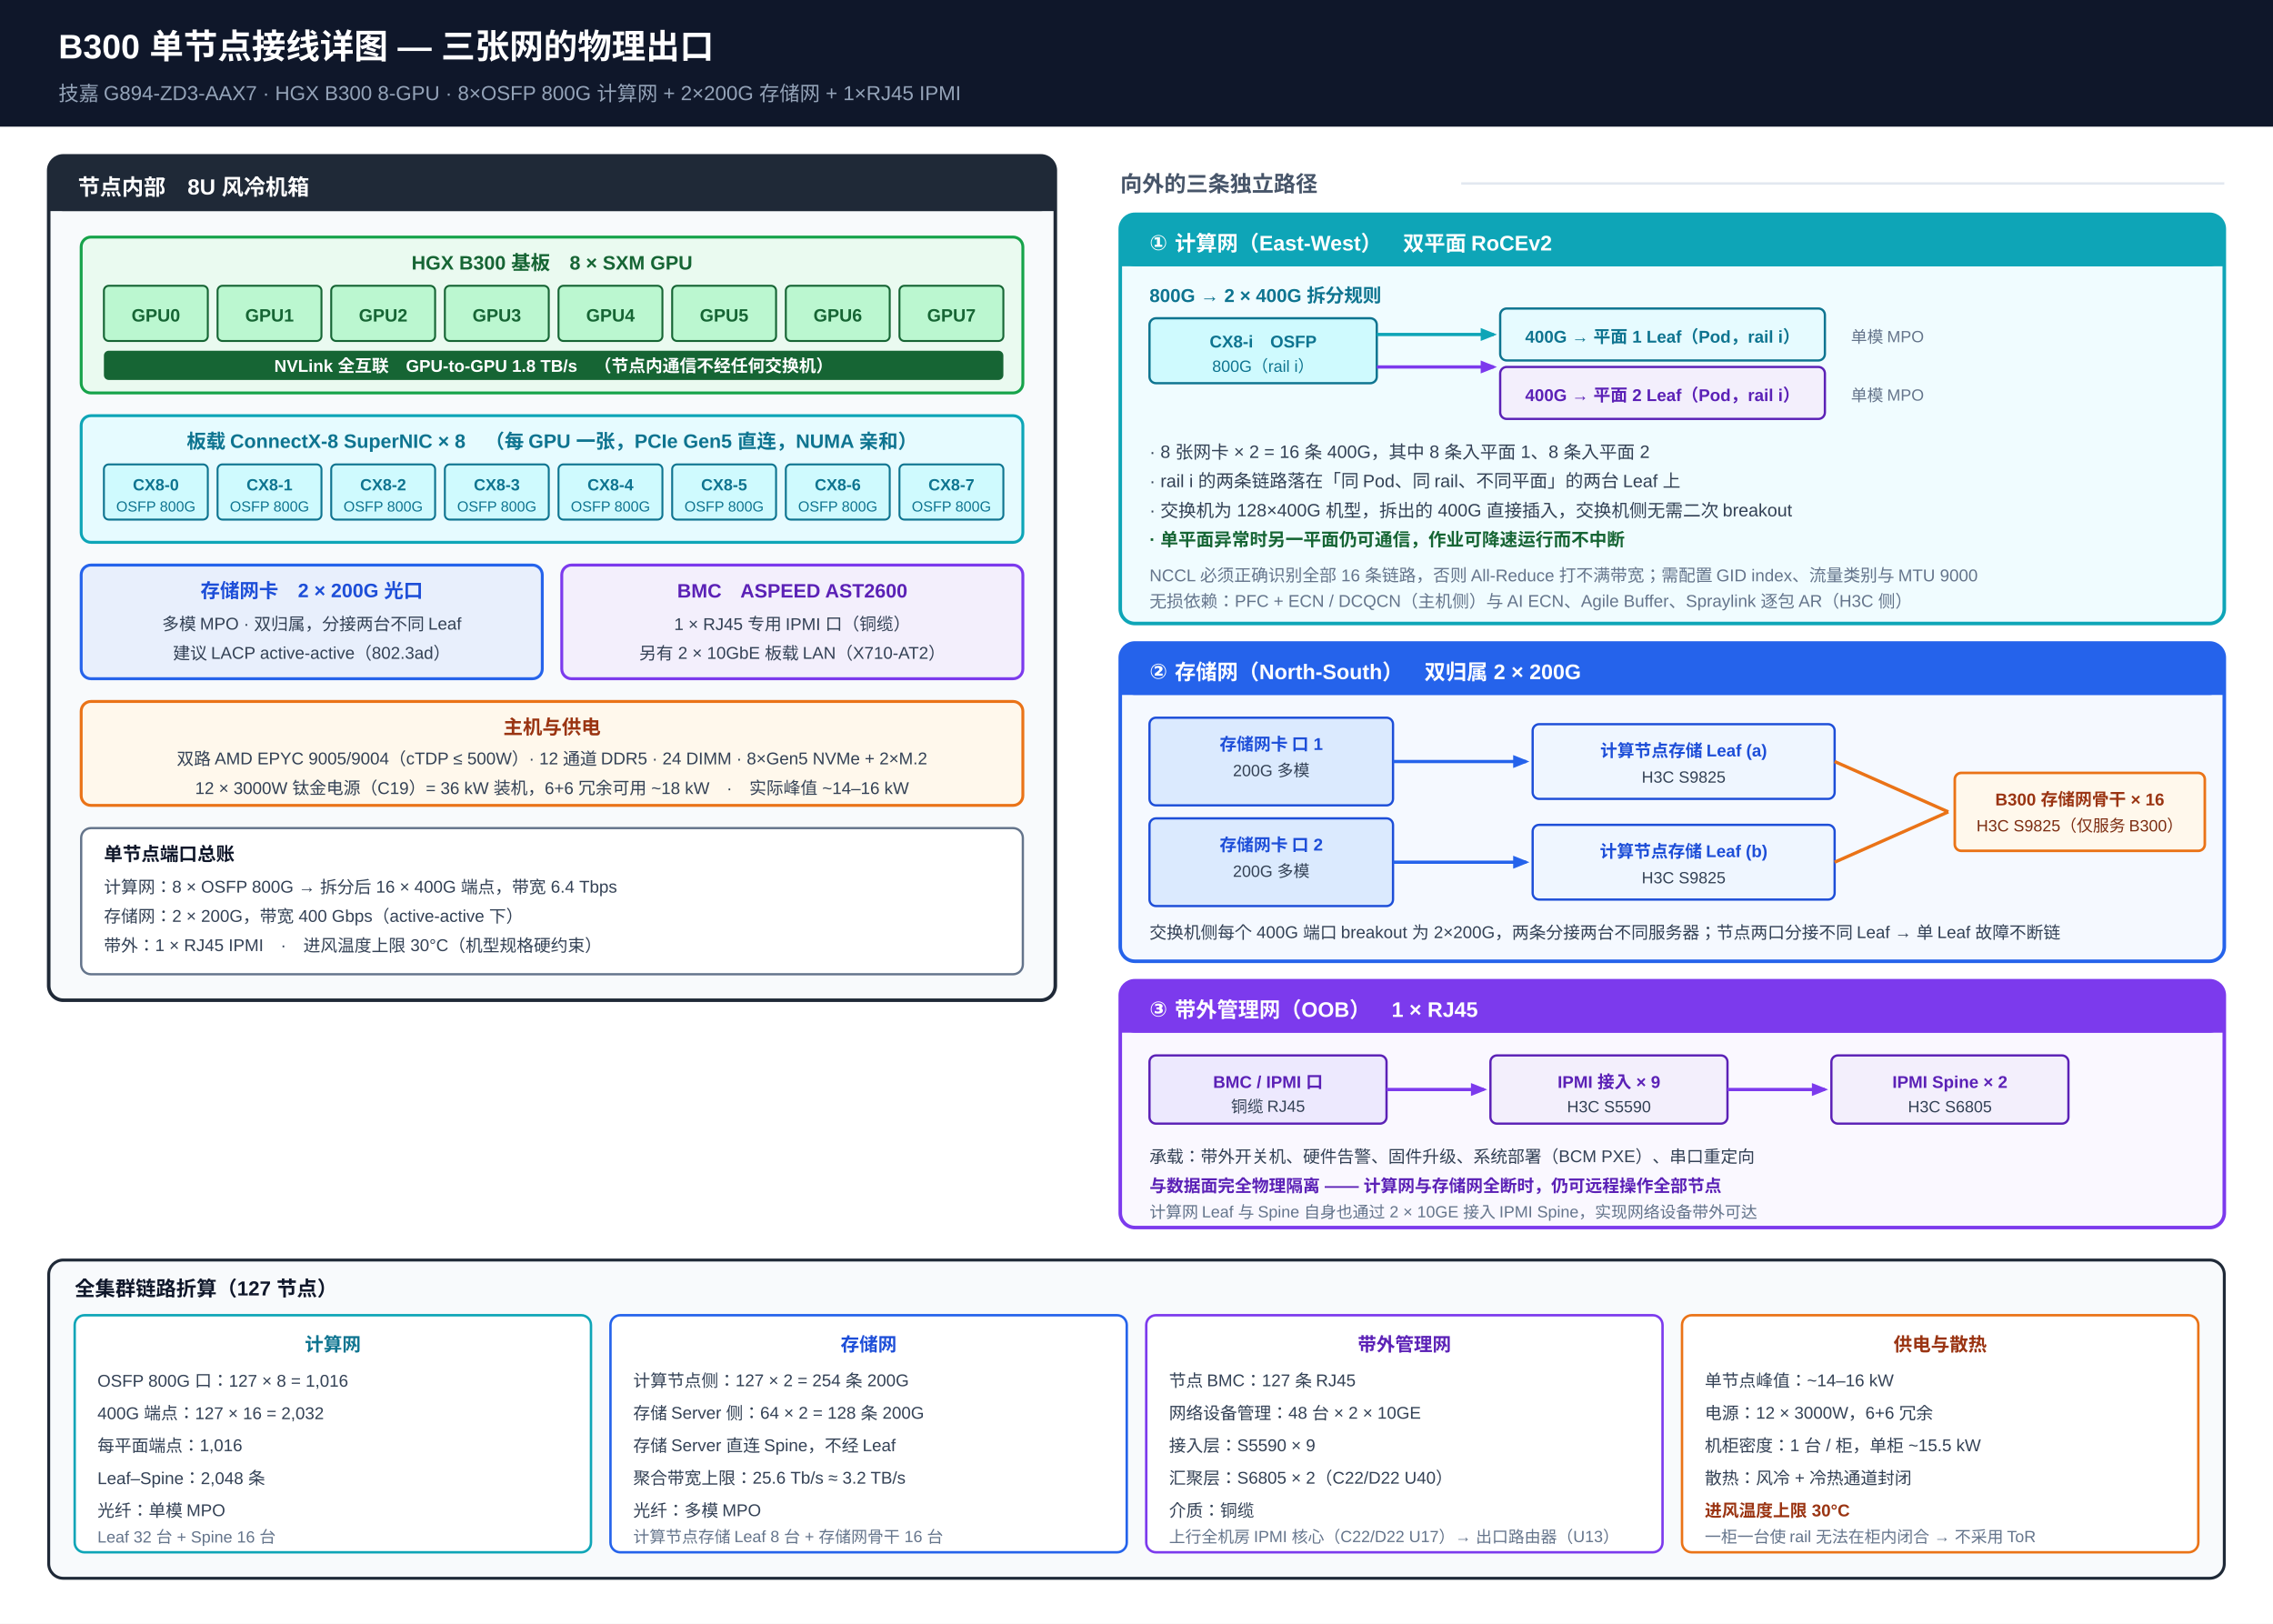
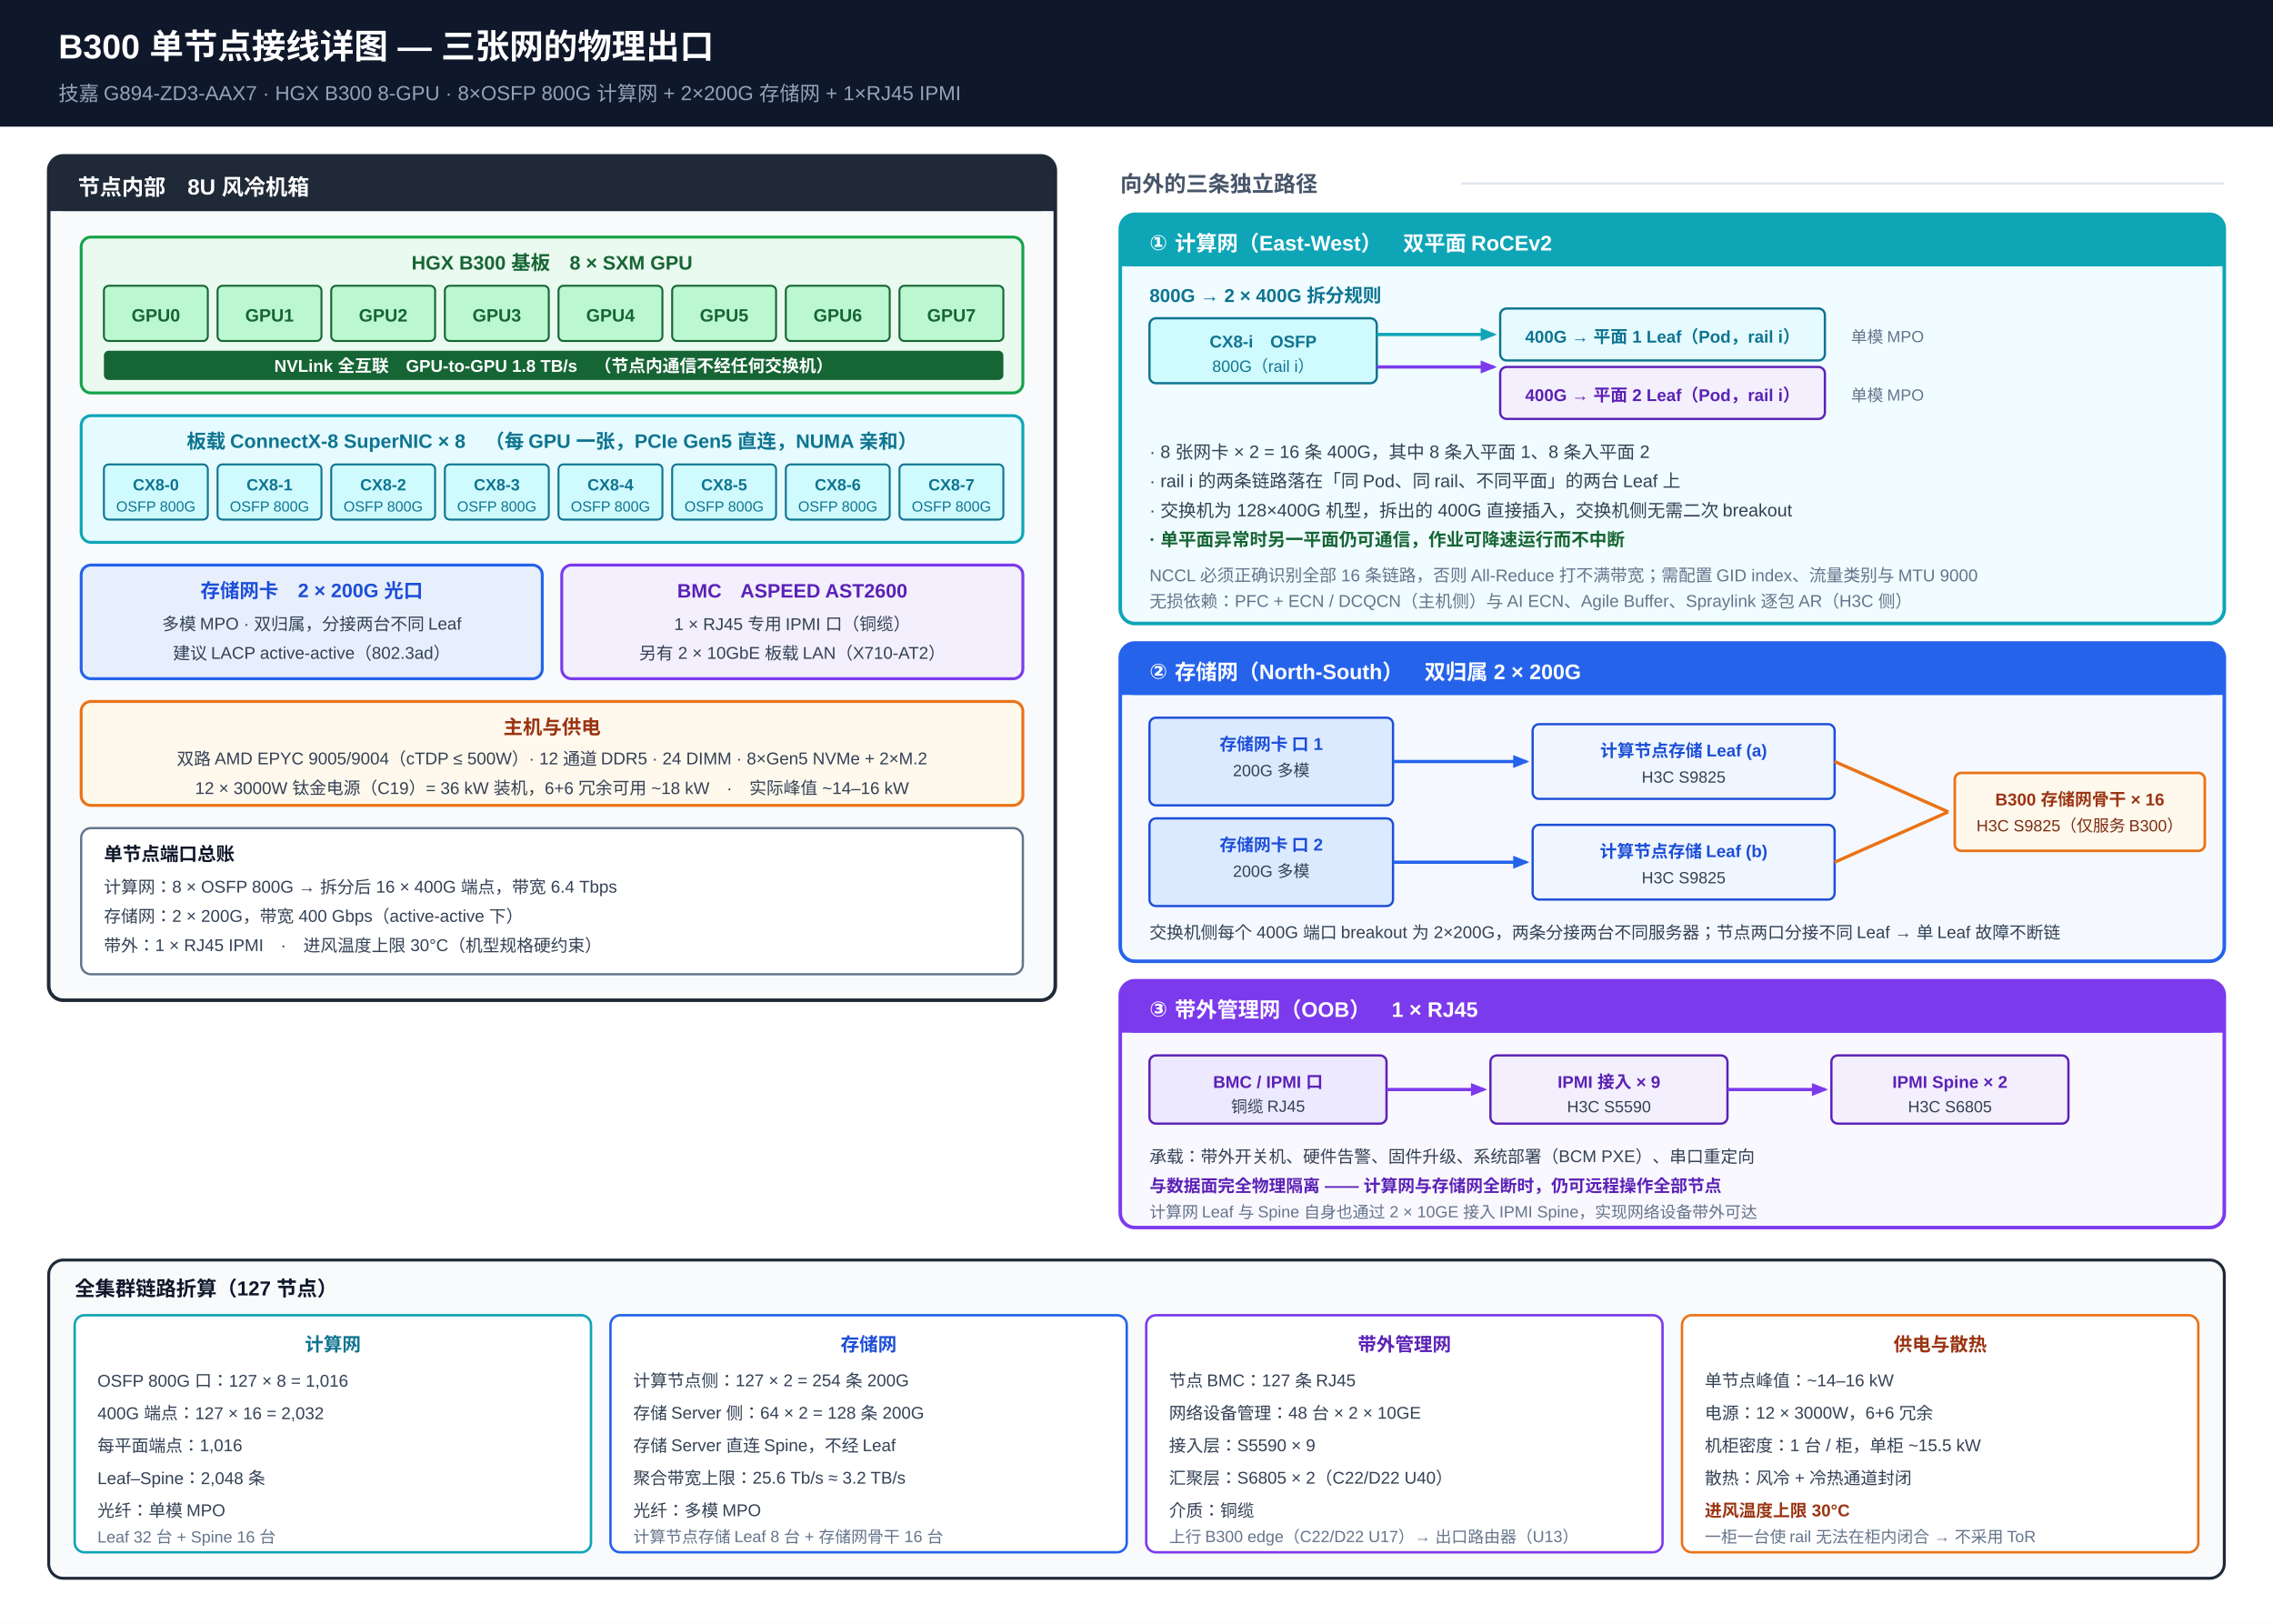
<svg xmlns="http://www.w3.org/2000/svg" viewBox="0 0 1400 1000" font-family="Segoe UI, Arial, sans-serif">
  <rect x="0" y="0" width="1400" height="1000" fill="#ffffff" />
  <rect x="0" y="0" width="1400" height="78" fill="#0f172a" />
  <text x="36" y="36" font-size="21" font-weight="700" fill="#ffffff">B300 单节点接线详图 — 三张网的物理出口</text>
  <text x="36" y="62" font-size="12.5" fill="#94a3b8">技嘉 G894-ZD3-AAX7 · HGX B300 8-GPU · 8×OSFP 800G 计算网 + 2×200G 存储网 + 1×RJ45 IPMI</text>
  <rect x="30" y="96" width="620" height="520" rx="9" fill="#f8fafc" stroke="#1f2937" stroke-width="2.2" />
  <rect x="30" y="96" width="620" height="34" rx="9" fill="#1f2937" />
  <rect x="30" y="120" width="620" height="10" fill="#1f2937" />
  <text x="48" y="120" font-size="13.5" font-weight="700" fill="#ffffff">节点内部　8U 风冷机箱</text>
  <rect x="50" y="146" width="580" height="96" rx="6" fill="#eafaf0" stroke="#16a34a" stroke-width="1.8" />
  <text x="340" y="166" font-size="12" font-weight="700" fill="#166534" text-anchor="middle">HGX B300 基板　8 × SXM GPU</text>
  <rect x="64" y="176" width="64" height="34" rx="3" fill="#bbf7d0" stroke="#166534" stroke-width="1.2" />
  <text x="96" y="198" font-size="11" font-weight="600" fill="#166534" text-anchor="middle">GPU0</text>
  <rect x="134" y="176" width="64" height="34" rx="3" fill="#bbf7d0" stroke="#166534" stroke-width="1.2" />
  <text x="166" y="198" font-size="11" font-weight="600" fill="#166534" text-anchor="middle">GPU1</text>
  <rect x="204" y="176" width="64" height="34" rx="3" fill="#bbf7d0" stroke="#166534" stroke-width="1.2" />
  <text x="236" y="198" font-size="11" font-weight="600" fill="#166534" text-anchor="middle">GPU2</text>
  <rect x="274" y="176" width="64" height="34" rx="3" fill="#bbf7d0" stroke="#166534" stroke-width="1.2" />
  <text x="306" y="198" font-size="11" font-weight="600" fill="#166534" text-anchor="middle">GPU3</text>
  <rect x="344" y="176" width="64" height="34" rx="3" fill="#bbf7d0" stroke="#166534" stroke-width="1.2" />
  <text x="376" y="198" font-size="11" font-weight="600" fill="#166534" text-anchor="middle">GPU4</text>
  <rect x="414" y="176" width="64" height="34" rx="3" fill="#bbf7d0" stroke="#166534" stroke-width="1.2" />
  <text x="446" y="198" font-size="11" font-weight="600" fill="#166534" text-anchor="middle">GPU5</text>
  <rect x="484" y="176" width="64" height="34" rx="3" fill="#bbf7d0" stroke="#166534" stroke-width="1.2" />
  <text x="516" y="198" font-size="11" font-weight="600" fill="#166534" text-anchor="middle">GPU6</text>
  <rect x="554" y="176" width="64" height="34" rx="3" fill="#bbf7d0" stroke="#166534" stroke-width="1.2" />
  <text x="586" y="198" font-size="11" font-weight="600" fill="#166534" text-anchor="middle">GPU7</text>
  <rect x="64" y="216" width="554" height="18" rx="3" fill="#166534" />
  <text x="341" y="229" font-size="10.5" font-weight="600" fill="#ffffff" text-anchor="middle">NVLink 全互联　GPU-to-GPU 1.8 TB/s　（节点内通信不经任何交换机）</text>
  <rect x="50" y="256" width="580" height="78" rx="6" fill="#e6fbff" stroke="#0ea5b7" stroke-width="1.8" />
  <text x="340" y="276" font-size="12" font-weight="700" fill="#0e7490" text-anchor="middle">板载 ConnectX-8 SuperNIC × 8　（每 GPU 一张，PCIe Gen5 直连，NUMA 亲和）</text>
  <rect x="64" y="286" width="64" height="34" rx="3" fill="#cffafe" stroke="#0e7490" stroke-width="1.2" />
  <text x="96" y="302" font-size="10" font-weight="600" fill="#0e7490" text-anchor="middle">CX8-0</text>
  <text x="96" y="315" font-size="9" fill="#0e7490" text-anchor="middle">OSFP 800G</text>
  <rect x="134" y="286" width="64" height="34" rx="3" fill="#cffafe" stroke="#0e7490" stroke-width="1.2" />
  <text x="166" y="302" font-size="10" font-weight="600" fill="#0e7490" text-anchor="middle">CX8-1</text>
  <text x="166" y="315" font-size="9" fill="#0e7490" text-anchor="middle">OSFP 800G</text>
  <rect x="204" y="286" width="64" height="34" rx="3" fill="#cffafe" stroke="#0e7490" stroke-width="1.2" />
  <text x="236" y="302" font-size="10" font-weight="600" fill="#0e7490" text-anchor="middle">CX8-2</text>
  <text x="236" y="315" font-size="9" fill="#0e7490" text-anchor="middle">OSFP 800G</text>
  <rect x="274" y="286" width="64" height="34" rx="3" fill="#cffafe" stroke="#0e7490" stroke-width="1.2" />
  <text x="306" y="302" font-size="10" font-weight="600" fill="#0e7490" text-anchor="middle">CX8-3</text>
  <text x="306" y="315" font-size="9" fill="#0e7490" text-anchor="middle">OSFP 800G</text>
  <rect x="344" y="286" width="64" height="34" rx="3" fill="#cffafe" stroke="#0e7490" stroke-width="1.2" />
  <text x="376" y="302" font-size="10" font-weight="600" fill="#0e7490" text-anchor="middle">CX8-4</text>
  <text x="376" y="315" font-size="9" fill="#0e7490" text-anchor="middle">OSFP 800G</text>
  <rect x="414" y="286" width="64" height="34" rx="3" fill="#cffafe" stroke="#0e7490" stroke-width="1.2" />
  <text x="446" y="302" font-size="10" font-weight="600" fill="#0e7490" text-anchor="middle">CX8-5</text>
  <text x="446" y="315" font-size="9" fill="#0e7490" text-anchor="middle">OSFP 800G</text>
  <rect x="484" y="286" width="64" height="34" rx="3" fill="#cffafe" stroke="#0e7490" stroke-width="1.2" />
  <text x="516" y="302" font-size="10" font-weight="600" fill="#0e7490" text-anchor="middle">CX8-6</text>
  <text x="516" y="315" font-size="9" fill="#0e7490" text-anchor="middle">OSFP 800G</text>
  <rect x="554" y="286" width="64" height="34" rx="3" fill="#cffafe" stroke="#0e7490" stroke-width="1.2" />
  <text x="586" y="302" font-size="10" font-weight="600" fill="#0e7490" text-anchor="middle">CX8-7</text>
  <text x="586" y="315" font-size="9" fill="#0e7490" text-anchor="middle">OSFP 800G</text>
  <rect x="50" y="348" width="284" height="70" rx="6" fill="#e8effc" stroke="#2563eb" stroke-width="1.8" />
  <text x="192" y="368" font-size="12" font-weight="700" fill="#1d4ed8" text-anchor="middle">存储网卡　2 × 200G 光口</text>
  <text x="192" y="388" font-size="10.5" fill="#334155" text-anchor="middle">多模 MPO · 双归属，分接两台不同 Leaf</text>
  <text x="192" y="406" font-size="10.5" fill="#334155" text-anchor="middle">建议 LACP active-active（802.3ad）</text>
  <rect x="346" y="348" width="284" height="70" rx="6" fill="#f3effc" stroke="#7c3aed" stroke-width="1.8" />
  <text x="488" y="368" font-size="12" font-weight="700" fill="#5b21b6" text-anchor="middle">BMC　ASPEED AST2600</text>
  <text x="488" y="388" font-size="10.5" fill="#334155" text-anchor="middle">1 × RJ45 专用 IPMI 口（铜缆）</text>
  <text x="488" y="406" font-size="10.5" fill="#334155" text-anchor="middle">另有 2 × 10GbE 板载 LAN（X710-AT2）</text>
  <rect x="50" y="432" width="580" height="64" rx="6" fill="#fff8ec" stroke="#ea7317" stroke-width="1.8" />
  <text x="340" y="452" font-size="12" font-weight="700" fill="#9a3412" text-anchor="middle">主机与供电</text>
  <text x="340" y="471" font-size="10.5" fill="#334155" text-anchor="middle">双路 AMD EPYC 9005/9004（cTDP ≤ 500W）· 12 通道 DDR5 · 24 DIMM · 8×Gen5 NVMe + 2×M.2</text>
  <text x="340" y="489" font-size="10.5" fill="#334155" text-anchor="middle">12 × 3000W 钛金电源（C19）= 36 kW 装机，6+6 冗余可用 ~18 kW　·　实际峰值 ~14–16 kW</text>
  <rect x="50" y="510" width="580" height="90" rx="6" fill="#ffffff" stroke="#64748b" stroke-width="1.4" />
  <text x="64" y="530" font-size="11.5" font-weight="700" fill="#0f172a">单节点端口总账</text>
  <text x="64" y="550" font-size="10.5" fill="#334155">计算网：8 × OSFP 800G → 拆分后 16 × 400G 端点，带宽 6.4 Tbps</text>
  <text x="64" y="568" font-size="10.5" fill="#334155">存储网：2 × 200G，带宽 400 Gbps（active-active 下）</text>
  <text x="64" y="586" font-size="10.5" fill="#334155">带外：1 × RJ45 IPMI　·　进风温度上限 30°C（机型规格硬约束）</text>
  <text x="690" y="118" font-size="13.5" font-weight="700" fill="#475569">向外的三条独立路径</text>
  <line x1="900" y1="113" x2="1370" y2="113" stroke="#e2e8f0" stroke-width="1.5" />
  <rect x="690" y="132" width="680" height="252" rx="9" fill="#f0fcff" stroke="#0ea5b7" stroke-width="2.2" />
  <rect x="690" y="132" width="680" height="32" rx="9" fill="#0ea5b7" />
  <rect x="690" y="154" width="680" height="10" fill="#0ea5b7" />
  <text x="708" y="154" font-size="13" font-weight="700" fill="#ffffff">① 计算网（East-West）　双平面 RoCEv2</text>
  <text x="708" y="186" font-size="11.5" font-weight="700" fill="#0e7490">800G → 2 × 400G 拆分规则</text>
  <rect x="708" y="196" width="140" height="40" rx="4" fill="#cffafe" stroke="#0e7490" stroke-width="1.4" />
  <text x="778" y="214" font-size="10.5" font-weight="600" fill="#0e7490" text-anchor="middle">CX8-i　OSFP</text>
  <text x="778" y="229" font-size="10" fill="#0e7490" text-anchor="middle">800G（rail i）</text>
  <line x1="848" y1="206" x2="920" y2="206" stroke="#0ea5b7" stroke-width="2" />
  <path d="M 912 202 L 922 206 L 912 210 Z" fill="#0ea5b7" />
  <line x1="848" y1="226" x2="920" y2="226" stroke="#7c3aed" stroke-width="2" />
  <path d="M 912 222 L 922 226 L 912 230 Z" fill="#7c3aed" />
  <rect x="924" y="190" width="200" height="32" rx="4" fill="#e6fbff" stroke="#0e7490" stroke-width="1.4" />
  <text x="1024" y="211" font-size="10.5" font-weight="600" fill="#0e7490" text-anchor="middle">400G → 平面 1 Leaf（Pod，rail i）</text>
  <rect x="924" y="226" width="200" height="32" rx="4" fill="#f3effc" stroke="#5b21b6" stroke-width="1.4" />
  <text x="1024" y="247" font-size="10.5" font-weight="600" fill="#5b21b6" text-anchor="middle">400G → 平面 2 Leaf（Pod，rail i）</text>
  <text x="1140" y="211" font-size="10" fill="#64748b">单模 MPO</text>
  <text x="1140" y="247" font-size="10" fill="#64748b">单模 MPO</text>
  <text x="708" y="282" font-size="11" fill="#334155">· 8 张网卡 × 2 = 16 条 400G，其中 8 条入平面 1、8 条入平面 2</text>
  <text x="708" y="300" font-size="11" fill="#334155">· rail i 的两条链路落在「同 Pod、同 rail、不同平面」的两台 Leaf 上</text>
  <text x="708" y="318" font-size="11" fill="#334155">· 交换机为 128×400G 机型，拆出的 400G 直接插入，交换机侧无需二次 breakout</text>
  <text x="708" y="336" font-size="11" font-weight="600" fill="#166534">· 单平面异常时另一平面仍可通信，作业可降速运行而不中断</text>
  <text x="708" y="358" font-size="10.5" fill="#64748b">NCCL 必须正确识别全部 16 条链路，否则 All-Reduce 打不满带宽；需配置 GID index、流量类别与 MTU 9000</text>
  <text x="708" y="374" font-size="10.5" fill="#64748b">无损依赖：PFC + ECN / DCQCN（主机侧）与 AI ECN、Agile Buffer、Spraylink 逐包 AR（H3C 侧）</text>
  <rect x="690" y="396" width="680" height="196" rx="9" fill="#f5f9ff" stroke="#2563eb" stroke-width="2.2" />
  <rect x="690" y="396" width="680" height="32" rx="9" fill="#2563eb" />
  <rect x="690" y="418" width="680" height="10" fill="#2563eb" />
  <text x="708" y="418" font-size="13" font-weight="700" fill="#ffffff">② 存储网（North-South）　双归属 2 × 200G</text>
  <rect x="708" y="442" width="150" height="54" rx="4" fill="#dbeafe" stroke="#1d4ed8" stroke-width="1.4" />
  <text x="783" y="462" font-size="10.5" font-weight="600" fill="#1d4ed8" text-anchor="middle">存储网卡 口 1</text>
  <text x="783" y="478" font-size="10" fill="#334155" text-anchor="middle">200G 多模</text>
  <rect x="708" y="504" width="150" height="54" rx="4" fill="#dbeafe" stroke="#1d4ed8" stroke-width="1.4" />
  <text x="783" y="524" font-size="10.5" font-weight="600" fill="#1d4ed8" text-anchor="middle">存储网卡 口 2</text>
  <text x="783" y="540" font-size="10" fill="#334155" text-anchor="middle">200G 多模</text>
  <line x1="858" y1="469" x2="940" y2="469" stroke="#2563eb" stroke-width="2" />
  <path d="M 932 465 L 942 469 L 932 473 Z" fill="#2563eb" />
  <line x1="858" y1="531" x2="940" y2="531" stroke="#2563eb" stroke-width="2" />
  <path d="M 932 527 L 942 531 L 932 535 Z" fill="#2563eb" />
  <rect x="944" y="446" width="186" height="46" rx="4" fill="#eff6ff" stroke="#1d4ed8" stroke-width="1.4" />
  <text x="1037" y="466" font-size="10.5" font-weight="600" fill="#1d4ed8" text-anchor="middle">计算节点存储 Leaf (a)</text>
  <text x="1037" y="482" font-size="10" fill="#334155" text-anchor="middle">H3C S9825</text>
  <rect x="944" y="508" width="186" height="46" rx="4" fill="#eff6ff" stroke="#1d4ed8" stroke-width="1.4" />
  <text x="1037" y="528" font-size="10.5" font-weight="600" fill="#1d4ed8" text-anchor="middle">计算节点存储 Leaf (b)</text>
  <text x="1037" y="544" font-size="10" fill="#334155" text-anchor="middle">H3C S9825</text>
  <line x1="1130" y1="469" x2="1200" y2="500" stroke="#ea7317" stroke-width="2" />
  <line x1="1130" y1="531" x2="1200" y2="500" stroke="#ea7317" stroke-width="2" />
  <rect x="1204" y="476" width="154" height="48" rx="4" fill="#fff8ec" stroke="#ea7317" stroke-width="1.6" />
  <text x="1281" y="496" font-size="10.5" font-weight="700" fill="#9a3412" text-anchor="middle">B300 存储网骨干 × 16</text>
  <text x="1281" y="512" font-size="10" fill="#7c2d12" text-anchor="middle">H3C S9825（仅服务 B300）</text>
  <text x="708" y="578" font-size="10.5" fill="#334155">交换机侧每个 400G 端口 breakout 为 2×200G，两条分接两台不同服务器；节点两口分接不同 Leaf → 单 Leaf 故障不断链</text>
  <rect x="690" y="604" width="680" height="152" rx="9" fill="#faf8ff" stroke="#7c3aed" stroke-width="2.2" />
  <rect x="690" y="604" width="680" height="32" rx="9" fill="#7c3aed" />
  <rect x="690" y="626" width="680" height="10" fill="#7c3aed" />
  <text x="708" y="626" font-size="13" font-weight="700" fill="#ffffff">③ 带外管理网（OOB）　1 × RJ45</text>
  <rect x="708" y="650" width="146" height="42" rx="4" fill="#ede9fe" stroke="#5b21b6" stroke-width="1.4" />
  <text x="781" y="670" font-size="10.5" font-weight="600" fill="#5b21b6" text-anchor="middle">BMC / IPMI 口</text>
  <text x="781" y="685" font-size="10" fill="#334155" text-anchor="middle">铜缆 RJ45</text>
  <line x1="854" y1="671" x2="914" y2="671" stroke="#7c3aed" stroke-width="2" />
  <path d="M 906 667 L 916 671 L 906 675 Z" fill="#7c3aed" />
  <rect x="918" y="650" width="146" height="42" rx="4" fill="#f3effc" stroke="#5b21b6" stroke-width="1.4" />
  <text x="991" y="670" font-size="10.5" font-weight="600" fill="#5b21b6" text-anchor="middle">IPMI 接入 × 9</text>
  <text x="991" y="685" font-size="10" fill="#334155" text-anchor="middle">H3C S5590</text>
  <line x1="1064" y1="671" x2="1124" y2="671" stroke="#7c3aed" stroke-width="2" />
  <path d="M 1116 667 L 1126 671 L 1116 675 Z" fill="#7c3aed" />
  <rect x="1128" y="650" width="146" height="42" rx="4" fill="#f3effc" stroke="#5b21b6" stroke-width="1.4" />
  <text x="1201" y="670" font-size="10.5" font-weight="600" fill="#5b21b6" text-anchor="middle">IPMI Spine × 2</text>
  <text x="1201" y="685" font-size="10" fill="#334155" text-anchor="middle">H3C S6805</text>
  <text x="708" y="716" font-size="10.5" fill="#334155">承载：带外开关机、硬件告警、固件升级、系统部署（BCM PXE）、串口重定向</text>
  <text x="708" y="734" font-size="10.5" font-weight="600" fill="#5b21b6">与数据面完全物理隔离 —— 计算网与存储网全断时，仍可远程操作全部节点</text>
  <text x="708" y="750" font-size="10" fill="#64748b">计算网 Leaf 与 Spine 自身也通过 2 × 10GE 接入 IPMI Spine，实现网络设备带外可达</text>
  <rect x="30" y="776" width="1340" height="196" rx="9" fill="#f8fafc" stroke="#1f2937" stroke-width="1.8" />
  <text x="46" y="798" font-size="12.5" font-weight="700" fill="#0f172a">全集群链路折算（127 节点）</text>
  <rect x="46" y="810" width="318" height="146" rx="6" fill="#ffffff" stroke="#0ea5b7" stroke-width="1.5" />
  <text x="205" y="832" font-size="11.5" font-weight="700" fill="#0e7490" text-anchor="middle">计算网</text>
  <text x="60" y="854" font-size="10.5" fill="#334155">OSFP 800G 口：127 × 8 = 1,016</text>
  <text x="60" y="874" font-size="10.5" fill="#334155">400G 端点：127 × 16 = 2,032</text>
  <text x="60" y="894" font-size="10.5" fill="#334155">每平面端点：1,016</text>
  <text x="60" y="914" font-size="10.5" fill="#334155">Leaf–Spine：2,048 条</text>
  <text x="60" y="934" font-size="10.5" fill="#334155">光纤：单模 MPO</text>
  <text x="60" y="950" font-size="10" fill="#64748b">Leaf 32 台 + Spine 16 台</text>
  <rect x="376" y="810" width="318" height="146" rx="6" fill="#ffffff" stroke="#2563eb" stroke-width="1.5" />
  <text x="535" y="832" font-size="11.5" font-weight="700" fill="#1d4ed8" text-anchor="middle">存储网</text>
  <text x="390" y="854" font-size="10.5" fill="#334155">计算节点侧：127 × 2 = 254 条 200G</text>
  <text x="390" y="874" font-size="10.5" fill="#334155">存储 Server 侧：64 × 2 = 128 条 200G</text>
  <text x="390" y="894" font-size="10.5" fill="#334155">存储 Server 直连 Spine，不经 Leaf</text>
  <text x="390" y="914" font-size="10.5" fill="#334155">聚合带宽上限：25.6 Tb/s ≈ 3.2 TB/s</text>
  <text x="390" y="934" font-size="10.5" fill="#334155">光纤：多模 MPO</text>
  <text x="390" y="950" font-size="10" fill="#64748b">计算节点存储 Leaf 8 台 + 存储网骨干 16 台</text>
  <rect x="706" y="810" width="318" height="146" rx="6" fill="#ffffff" stroke="#7c3aed" stroke-width="1.5" />
  <text x="865" y="832" font-size="11.5" font-weight="700" fill="#5b21b6" text-anchor="middle">带外管理网</text>
  <text x="720" y="854" font-size="10.5" fill="#334155">节点 BMC：127 条 RJ45</text>
  <text x="720" y="874" font-size="10.5" fill="#334155">网络设备管理：48 台 × 2 × 10GE</text>
  <text x="720" y="894" font-size="10.5" fill="#334155">接入层：S5590 × 9</text>
  <text x="720" y="914" font-size="10.5" fill="#334155">汇聚层：S6805 × 2（C22/D22 U40）</text>
  <text x="720" y="934" font-size="10.5" fill="#334155">介质：铜缆</text>
-   <text x="720" y="950" font-size="10" fill="#64748b">上行全机房 IPMI 核心（C22/D22 U17）→ 出口路由器（U13）</text>
+   <text x="720" y="950" font-size="10" fill="#64748b">上行 B300 edge（C22/D22 U17）→ 出口路由器（U13）</text>
  <rect x="1036" y="810" width="318" height="146" rx="6" fill="#ffffff" stroke="#ea7317" stroke-width="1.5" />
  <text x="1195" y="832" font-size="11.5" font-weight="700" fill="#9a3412" text-anchor="middle">供电与散热</text>
  <text x="1050" y="854" font-size="10.5" fill="#334155">单节点峰值：~14–16 kW</text>
  <text x="1050" y="874" font-size="10.5" fill="#334155">电源：12 × 3000W，6+6 冗余</text>
  <text x="1050" y="894" font-size="10.5" fill="#334155">机柜密度：1 台 / 柜，单柜 ~15.5 kW</text>
  <text x="1050" y="914" font-size="10.5" fill="#334155">散热：风冷 + 冷热通道封闭</text>
  <text x="1050" y="934" font-size="10.5" font-weight="600" fill="#9a3412">进风温度上限 30°C</text>
  <text x="1050" y="950" font-size="10" fill="#64748b">一柜一台使 rail 无法在柜内闭合 → 不采用 ToR</text>
</svg>
